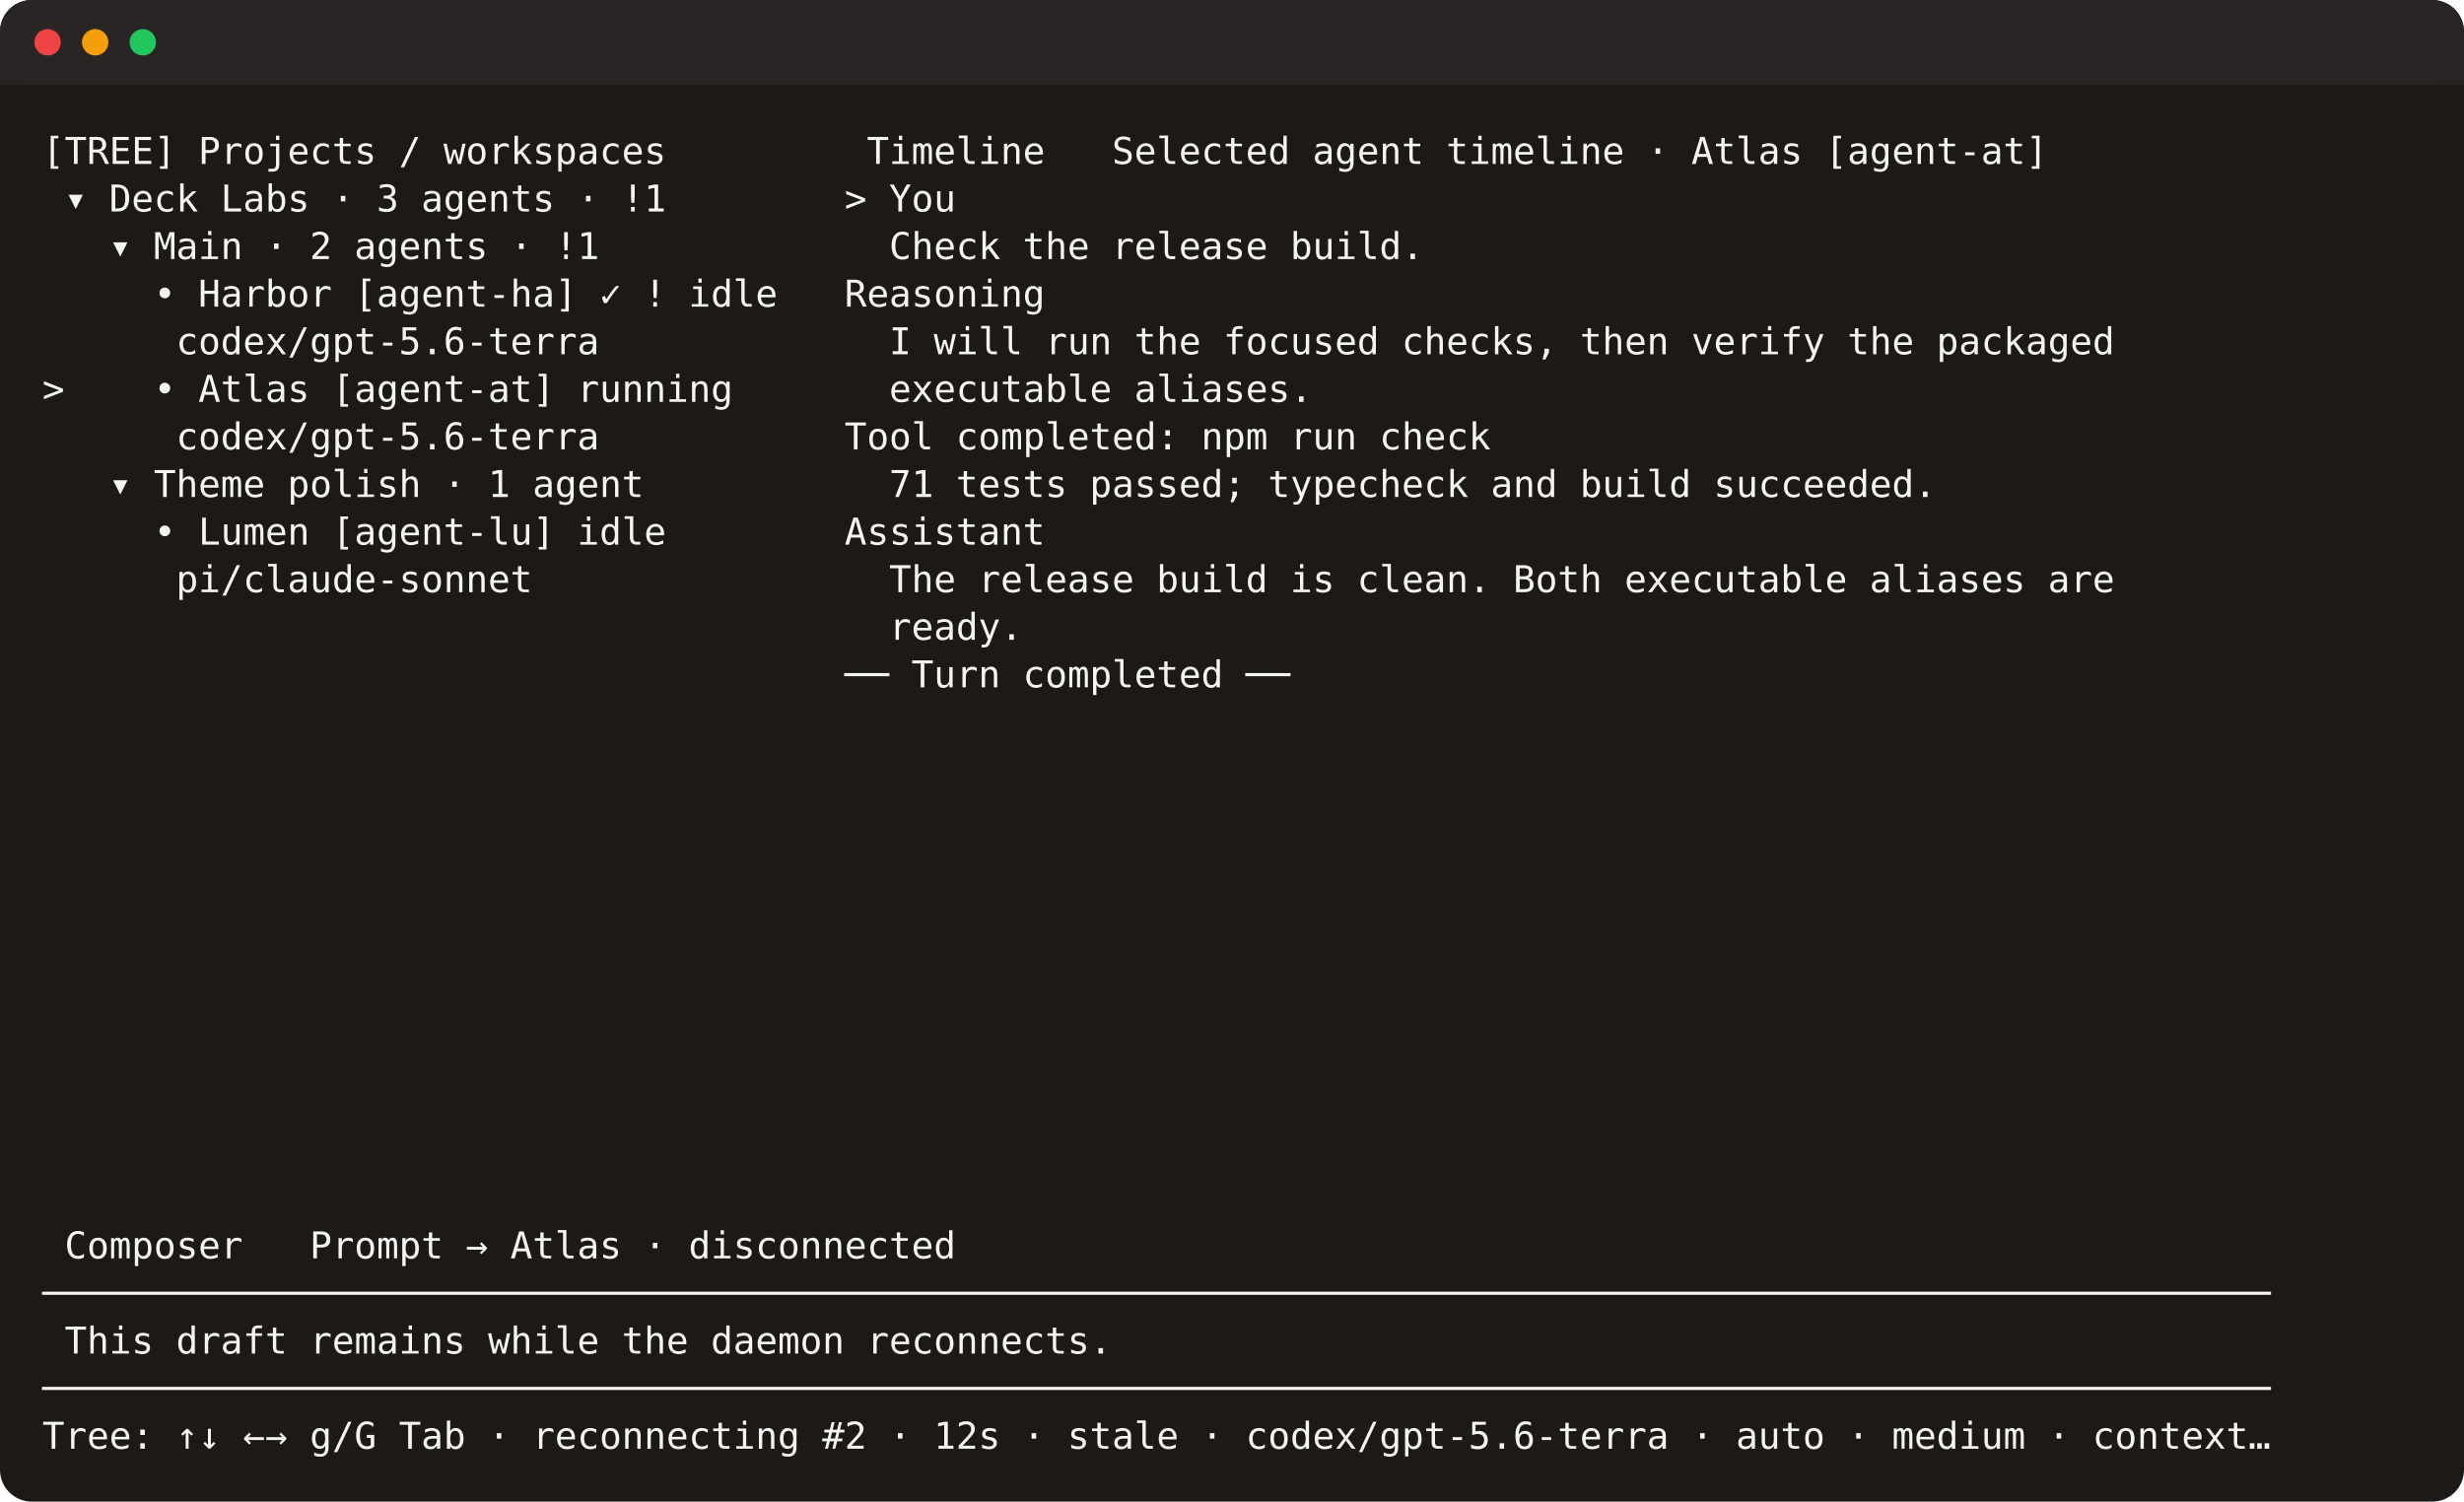
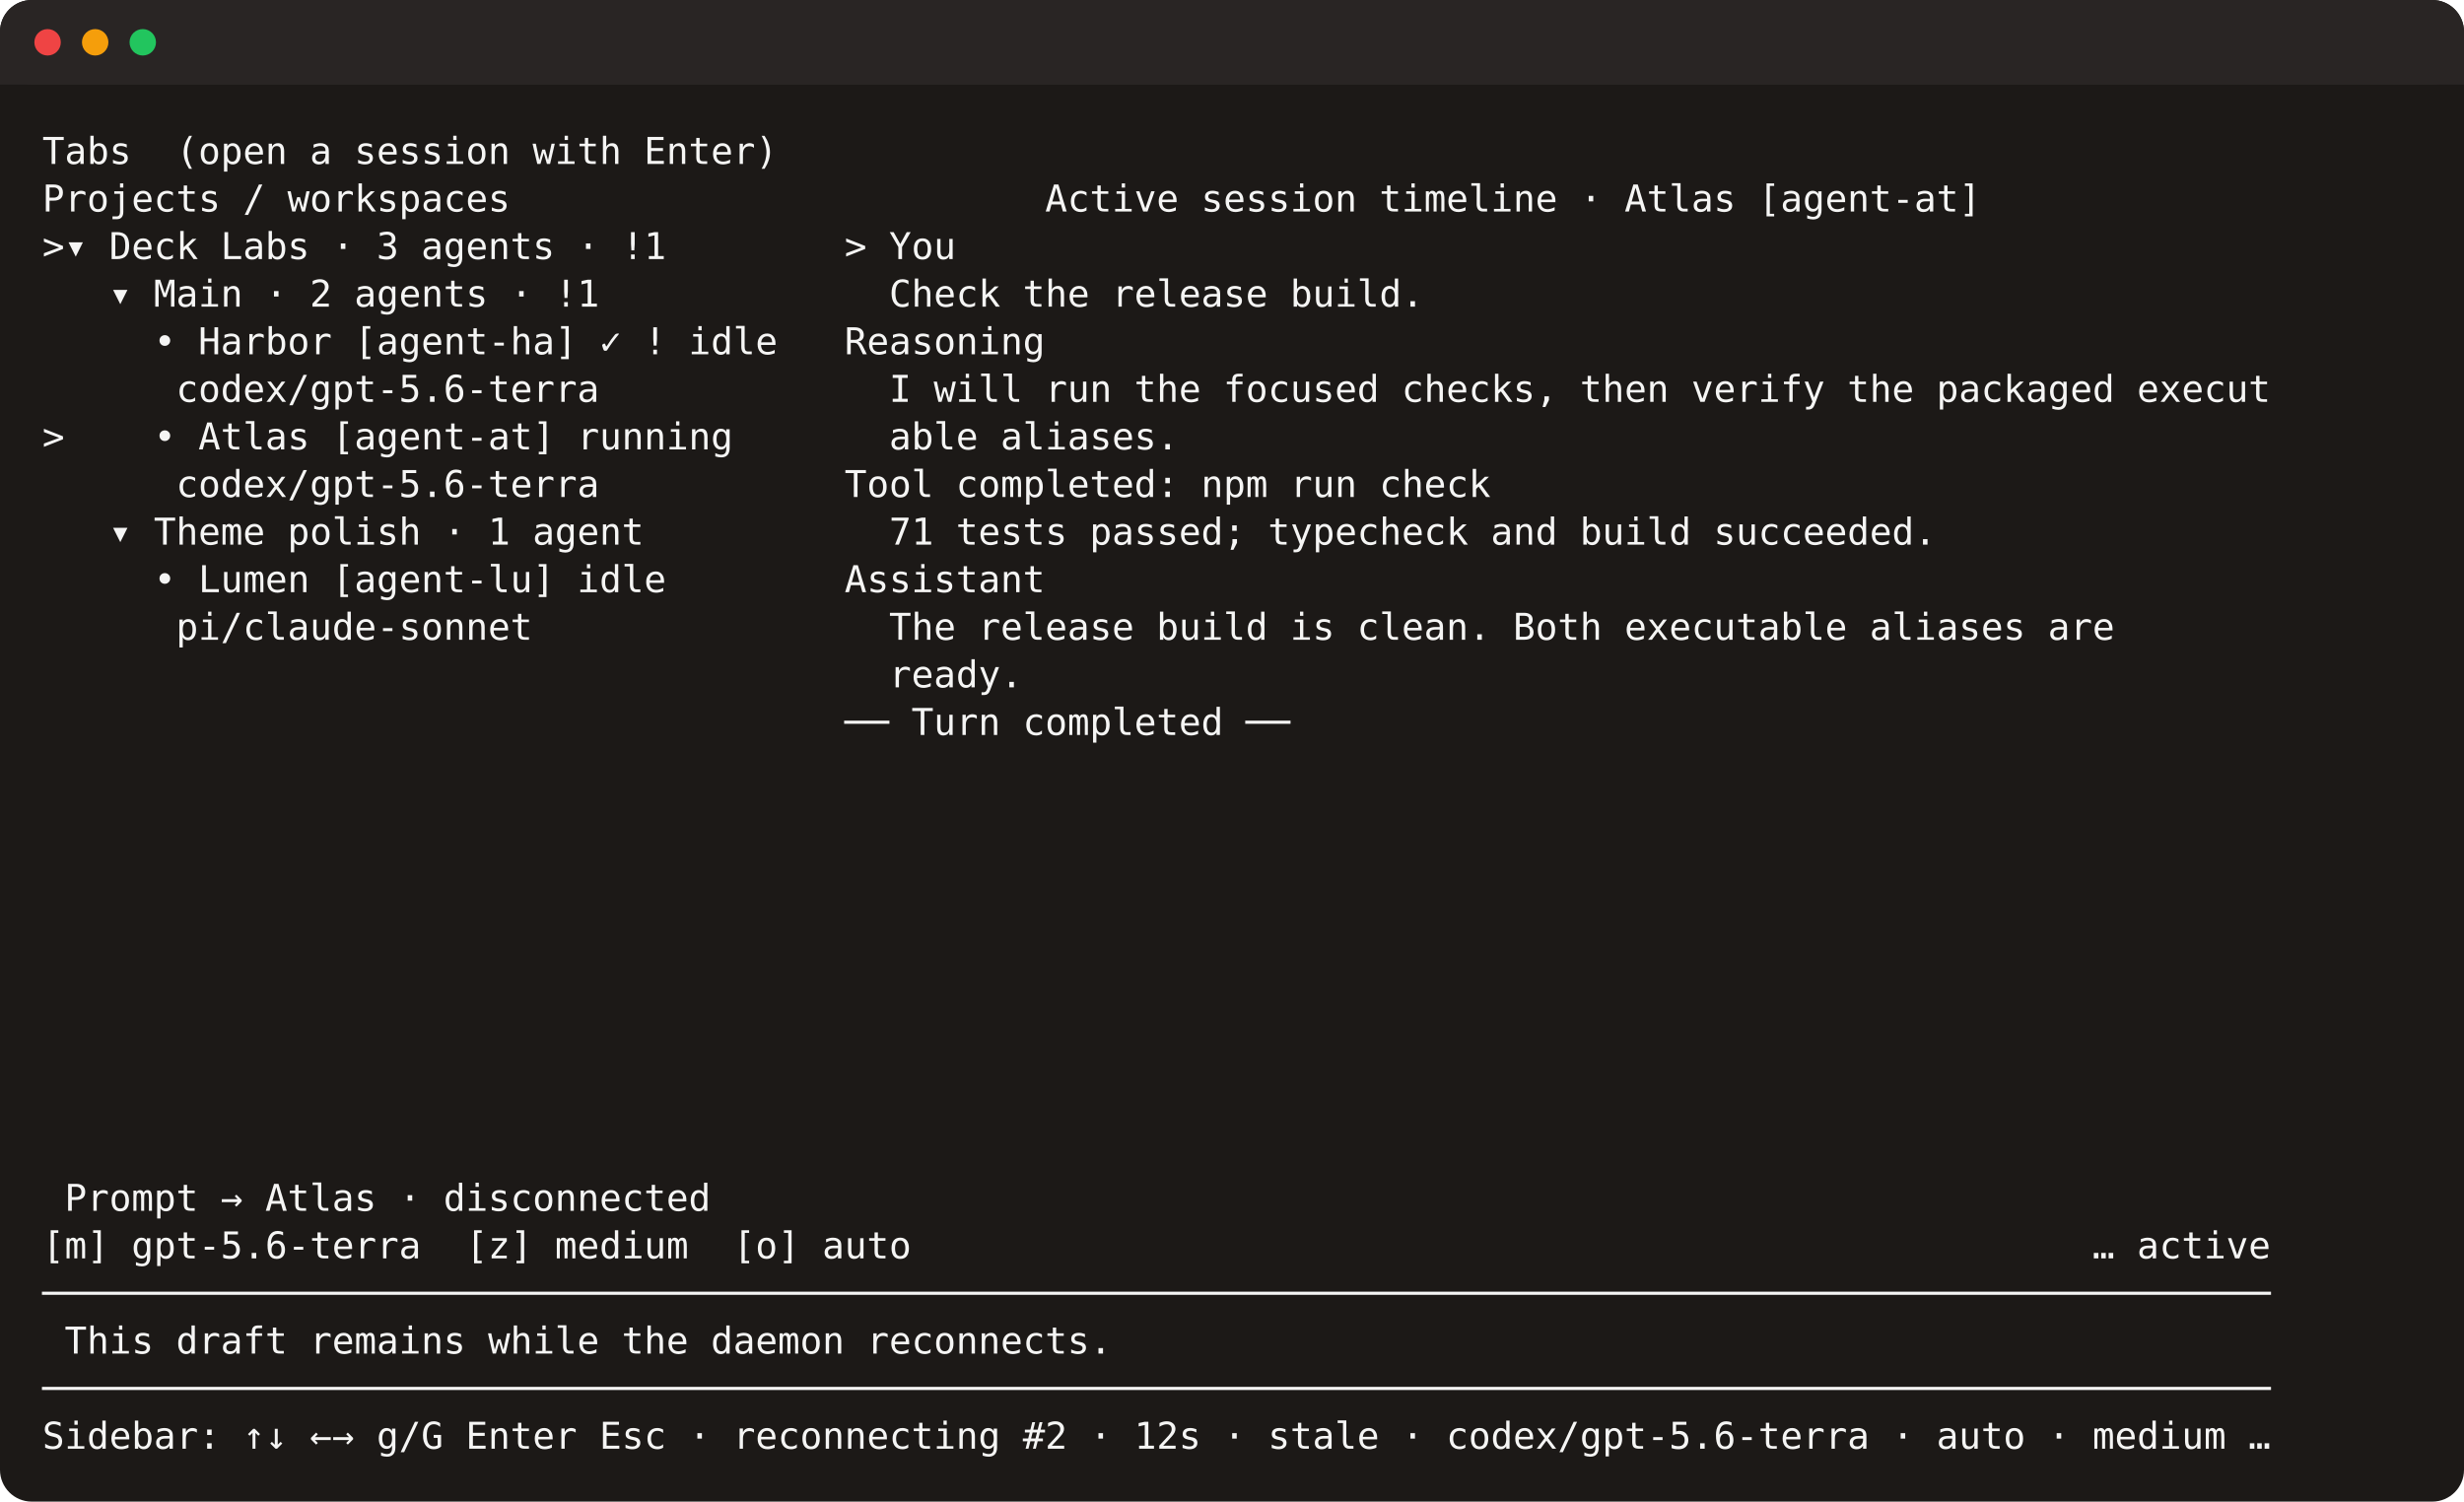
<svg xmlns="http://www.w3.org/2000/svg" width="932" height="568" viewBox="0 0 932 568">
  <rect width="932" height="568" rx="12" fill="#1c1917" />
  <rect width="932" height="32" rx="12" fill="#292524" />
  <rect y="20" width="932" height="12" fill="#292524" />
  <circle cx="18" cy="16" r="5" fill="#ef4444" />
  <circle cx="36" cy="16" r="5" fill="#f59e0b" />
  <circle cx="54" cy="16" r="5" fill="#22c55e" />
  <g fill="#f5f5f4" font-family="SFMono-Regular, Menlo, Consolas, monospace" font-size="14" xml:space="preserve">
-     <text x="16" y="62">[TREE] Projects / workspaces         Timeline   Selected agent timeline · Atlas [agent-at]          </text>
-     <text x="16" y="80"> ▾ Deck Labs · 3 agents · !1        &gt; You                                                           </text>
-     <text x="16" y="98">   ▾ Main · 2 agents · !1             Check the release build.                                      </text>
-     <text x="16" y="116">     • Harbor [agent-ha] ✓ ! idle   Reasoning                                                       </text>
-     <text x="16" y="134">      codex/gpt-5.6-terra             I will run the focused checks, then verify the packaged       </text>
-     <text x="16" y="152">&gt;    • Atlas [agent-at] running       executable aliases.                                           </text>
-     <text x="16" y="170">      codex/gpt-5.6-terra           Tool completed: npm run check                                   </text>
-     <text x="16" y="188">   ▾ Theme polish · 1 agent           71 tests passed; typecheck and build succeeded.               </text>
-     <text x="16" y="206">     • Lumen [agent-lu] idle        Assistant                                                       </text>
-     <text x="16" y="224">      pi/claude-sonnet                The release build is clean. Both executable aliases are       </text>
-     <text x="16" y="242">                                      ready.                                                        </text>
-     <text x="16" y="260">                                    ── Turn completed ──                                            </text>
-     <text x="16" y="278" />
+     <text x="16" y="62">Tabs  (open a session with Enter)</text>
+     <text x="16" y="80">Projects / workspaces                        Active session timeline · Atlas [agent-at]             </text>
+     <text x="16" y="98">&gt;▾ Deck Labs · 3 agents · !1        &gt; You                                                           </text>
+     <text x="16" y="116">   ▾ Main · 2 agents · !1             Check the release build.                                      </text>
+     <text x="16" y="134">     • Harbor [agent-ha] ✓ ! idle   Reasoning                                                       </text>
+     <text x="16" y="152">      codex/gpt-5.6-terra             I will run the focused checks, then verify the packaged execut</text>
+     <text x="16" y="170">&gt;    • Atlas [agent-at] running       able aliases.                                                 </text>
+     <text x="16" y="188">      codex/gpt-5.6-terra           Tool completed: npm run check                                   </text>
+     <text x="16" y="206">   ▾ Theme polish · 1 agent           71 tests passed; typecheck and build succeeded.               </text>
+     <text x="16" y="224">     • Lumen [agent-lu] idle        Assistant                                                       </text>
+     <text x="16" y="242">      pi/claude-sonnet                The release build is clean. Both executable aliases are       </text>
+     <text x="16" y="260">                                      ready.                                                        </text>
+     <text x="16" y="278">                                    ── Turn completed ──                                            </text>
    <text x="16" y="296" />
    <text x="16" y="314" />
    <text x="16" y="332" />
    <text x="16" y="350" />
    <text x="16" y="368" />
    <text x="16" y="386" />
    <text x="16" y="404" />
    <text x="16" y="422" />
    <text x="16" y="440" />
-     <text x="16" y="458" />
-     <text x="16" y="476"> Composer   Prompt → Atlas · disconnected</text>
+     <text x="16" y="458"> Prompt → Atlas · disconnected</text>
+     <text x="16" y="476">[m] gpt-5.6-terra  [z] medium  [o] auto                                                     … active</text>
    <text x="16" y="494">────────────────────────────────────────────────────────────────────────────────────────────────────</text>
    <text x="16" y="512"> This draft remains while the daemon reconnects.                                                    </text>
    <text x="16" y="530">────────────────────────────────────────────────────────────────────────────────────────────────────</text>
-     <text x="16" y="548">Tree: ↑↓ ←→ g/G Tab · reconnecting #2 · 12s · stale · codex/gpt-5.6-terra · auto · medium · context…</text>
+     <text x="16" y="548">Sidebar: ↑↓ ←→ g/G Enter Esc · reconnecting #2 · 12s · stale · codex/gpt-5.6-terra · auto · medium …</text>
  </g>
</svg>
